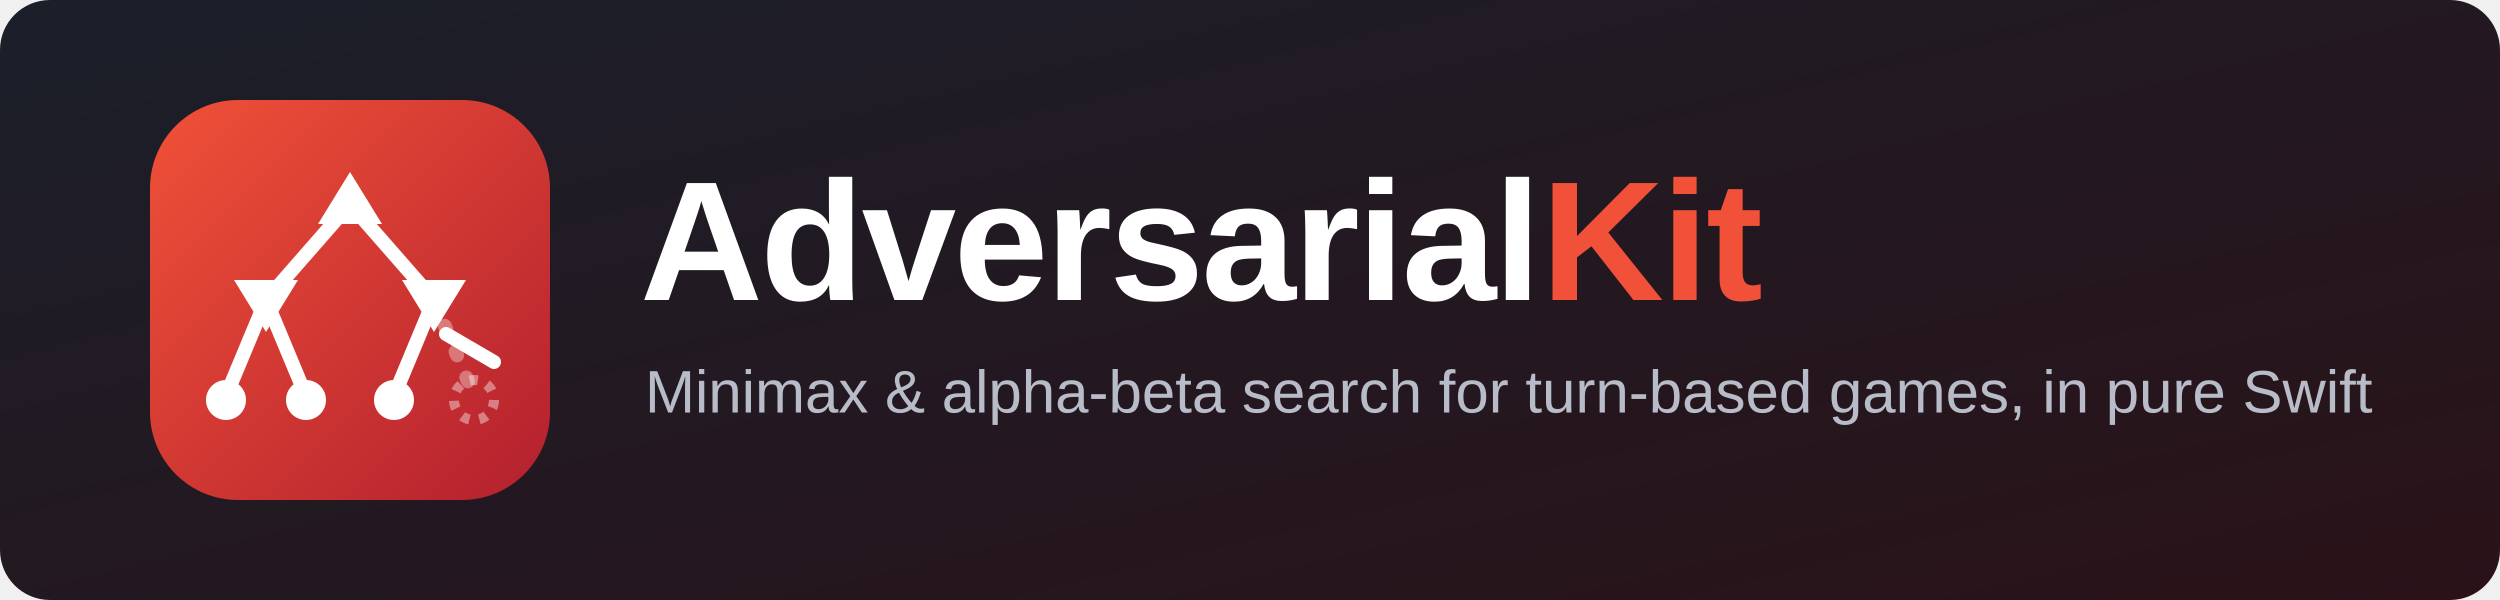
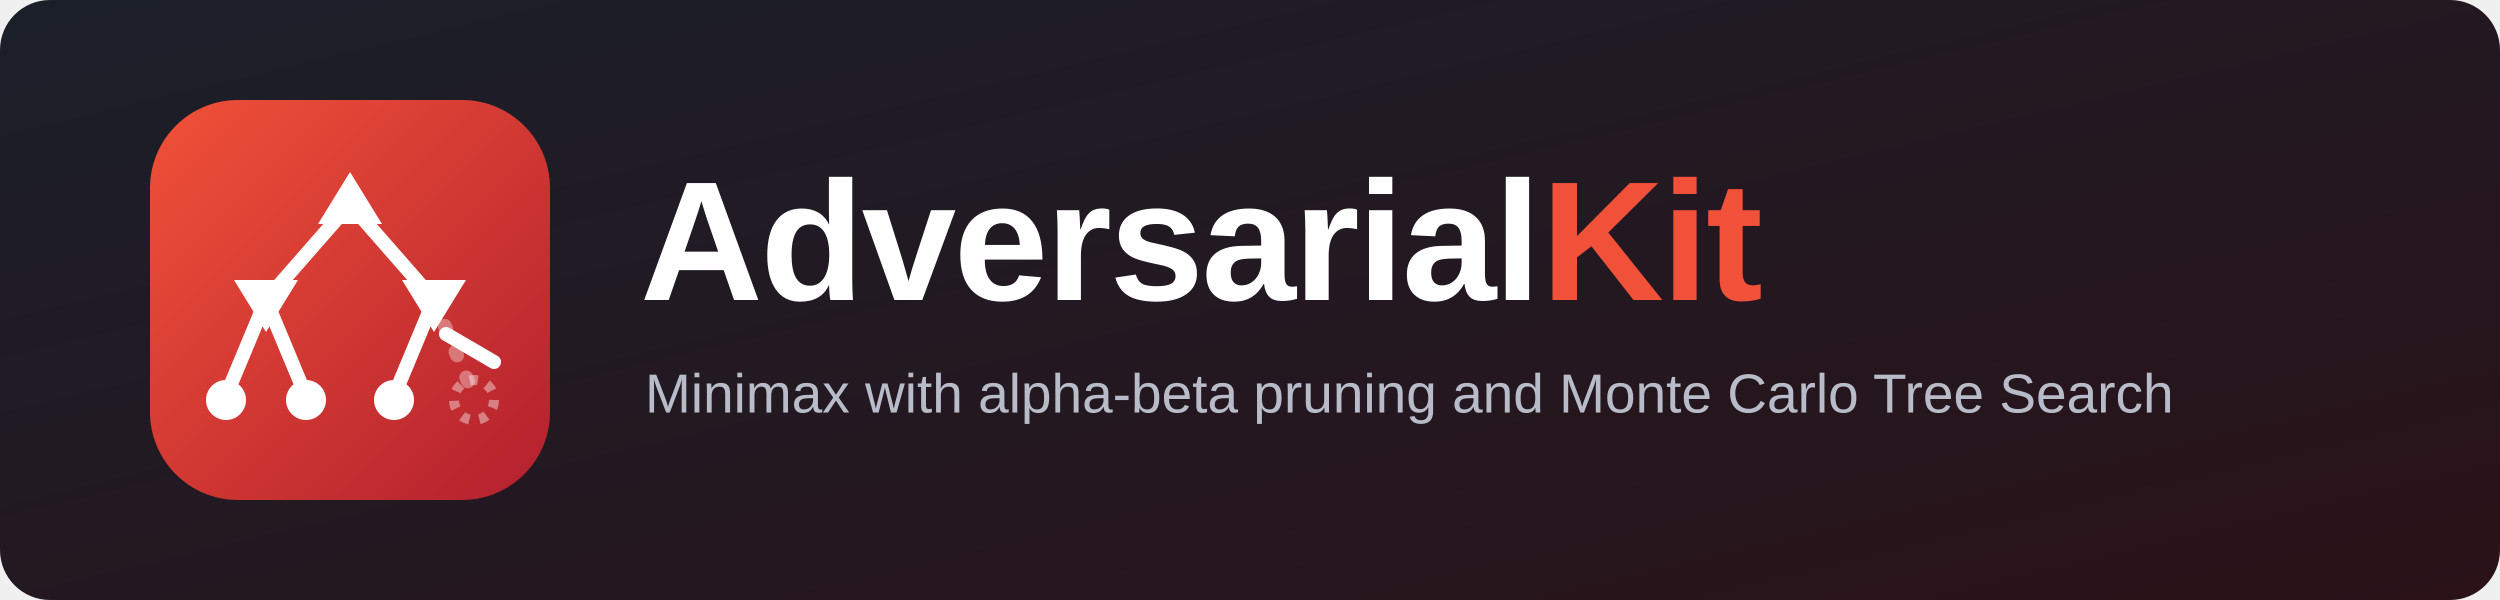
- <svg xmlns="http://www.w3.org/2000/svg" viewBox="0 0 1000 240" width="1000" height="240" role="img" aria-label="AdversarialKit – minimax search for turn-based games in Swift">
+ <svg xmlns="http://www.w3.org/2000/svg" viewBox="0 0 1000 240" width="1000" height="240" role="img" aria-label="AdversarialKit – Minimax with alpha-beta pruning and Monte Carlo Tree Search">
  <defs>
    <linearGradient id="bg" x1="0" y1="0" x2="1" y2="1">
      <stop offset="0" stop-color="#1B1F2A" />
      <stop offset="1" stop-color="#2A1218" />
    </linearGradient>
    <linearGradient id="ic" x1="0" y1="0" x2="1" y2="1">
      <stop offset="0" stop-color="#F05138" />
      <stop offset="1" stop-color="#B3202E" />
    </linearGradient>
  </defs>
  <rect width="1000" height="240" rx="20" fill="url(#bg)" />
  <g transform="translate(60 40) scale(.8)">
    <rect width="200" height="200" rx="44" fill="url(#ic)" />
    <g stroke="#fff" stroke-width="7" stroke-linecap="round" fill="none">
      <path d="M100 52 L58 100 M100 52 L142 100 M58 100 L38 148 M58 100 L78 148 M142 100 L122 148" />
      <path d="M142 100 L162 148" stroke-opacity=".35" stroke-dasharray="2 12" />
      <path d="M148 117 L172 131" />
    </g>
    <g fill="#fff">
      <path d="M100 36 L116 62 H84 Z" />
      <path d="M42 90 H74 L58 116 Z" />
      <path d="M126 90 H158 L142 116 Z" />
      <circle cx="38" cy="150" r="10" />
      <circle cx="78" cy="150" r="10" />
      <circle cx="122" cy="150" r="10" />
    </g>
    <circle cx="162" cy="150" r="10" fill="none" stroke="#fff" stroke-opacity=".4" stroke-width="5" stroke-dasharray="4 5" />
  </g>
  <text x="256" y="120" font-family="-apple-system, 'SF Pro Display', 'Helvetica Neue', Arial, sans-serif" font-size="68" font-weight="700" fill="#fff" letter-spacing="-1">Adversarial<tspan fill="#F05138">Kit</tspan>
  </text>
-   <text x="258" y="165" font-family="-apple-system, 'SF Pro Text', 'Helvetica Neue', Arial, sans-serif" font-size="24" fill="#B8BCC8">Minimax &amp; alpha-beta search for turn-based games, in pure Swift</text>
+   <text x="258" y="165" font-family="-apple-system, 'SF Pro Text', 'Helvetica Neue', Arial, sans-serif" font-size="22" fill="#B8BCC8">Minimax with alpha-beta pruning and Monte Carlo Tree Search</text>
</svg>
